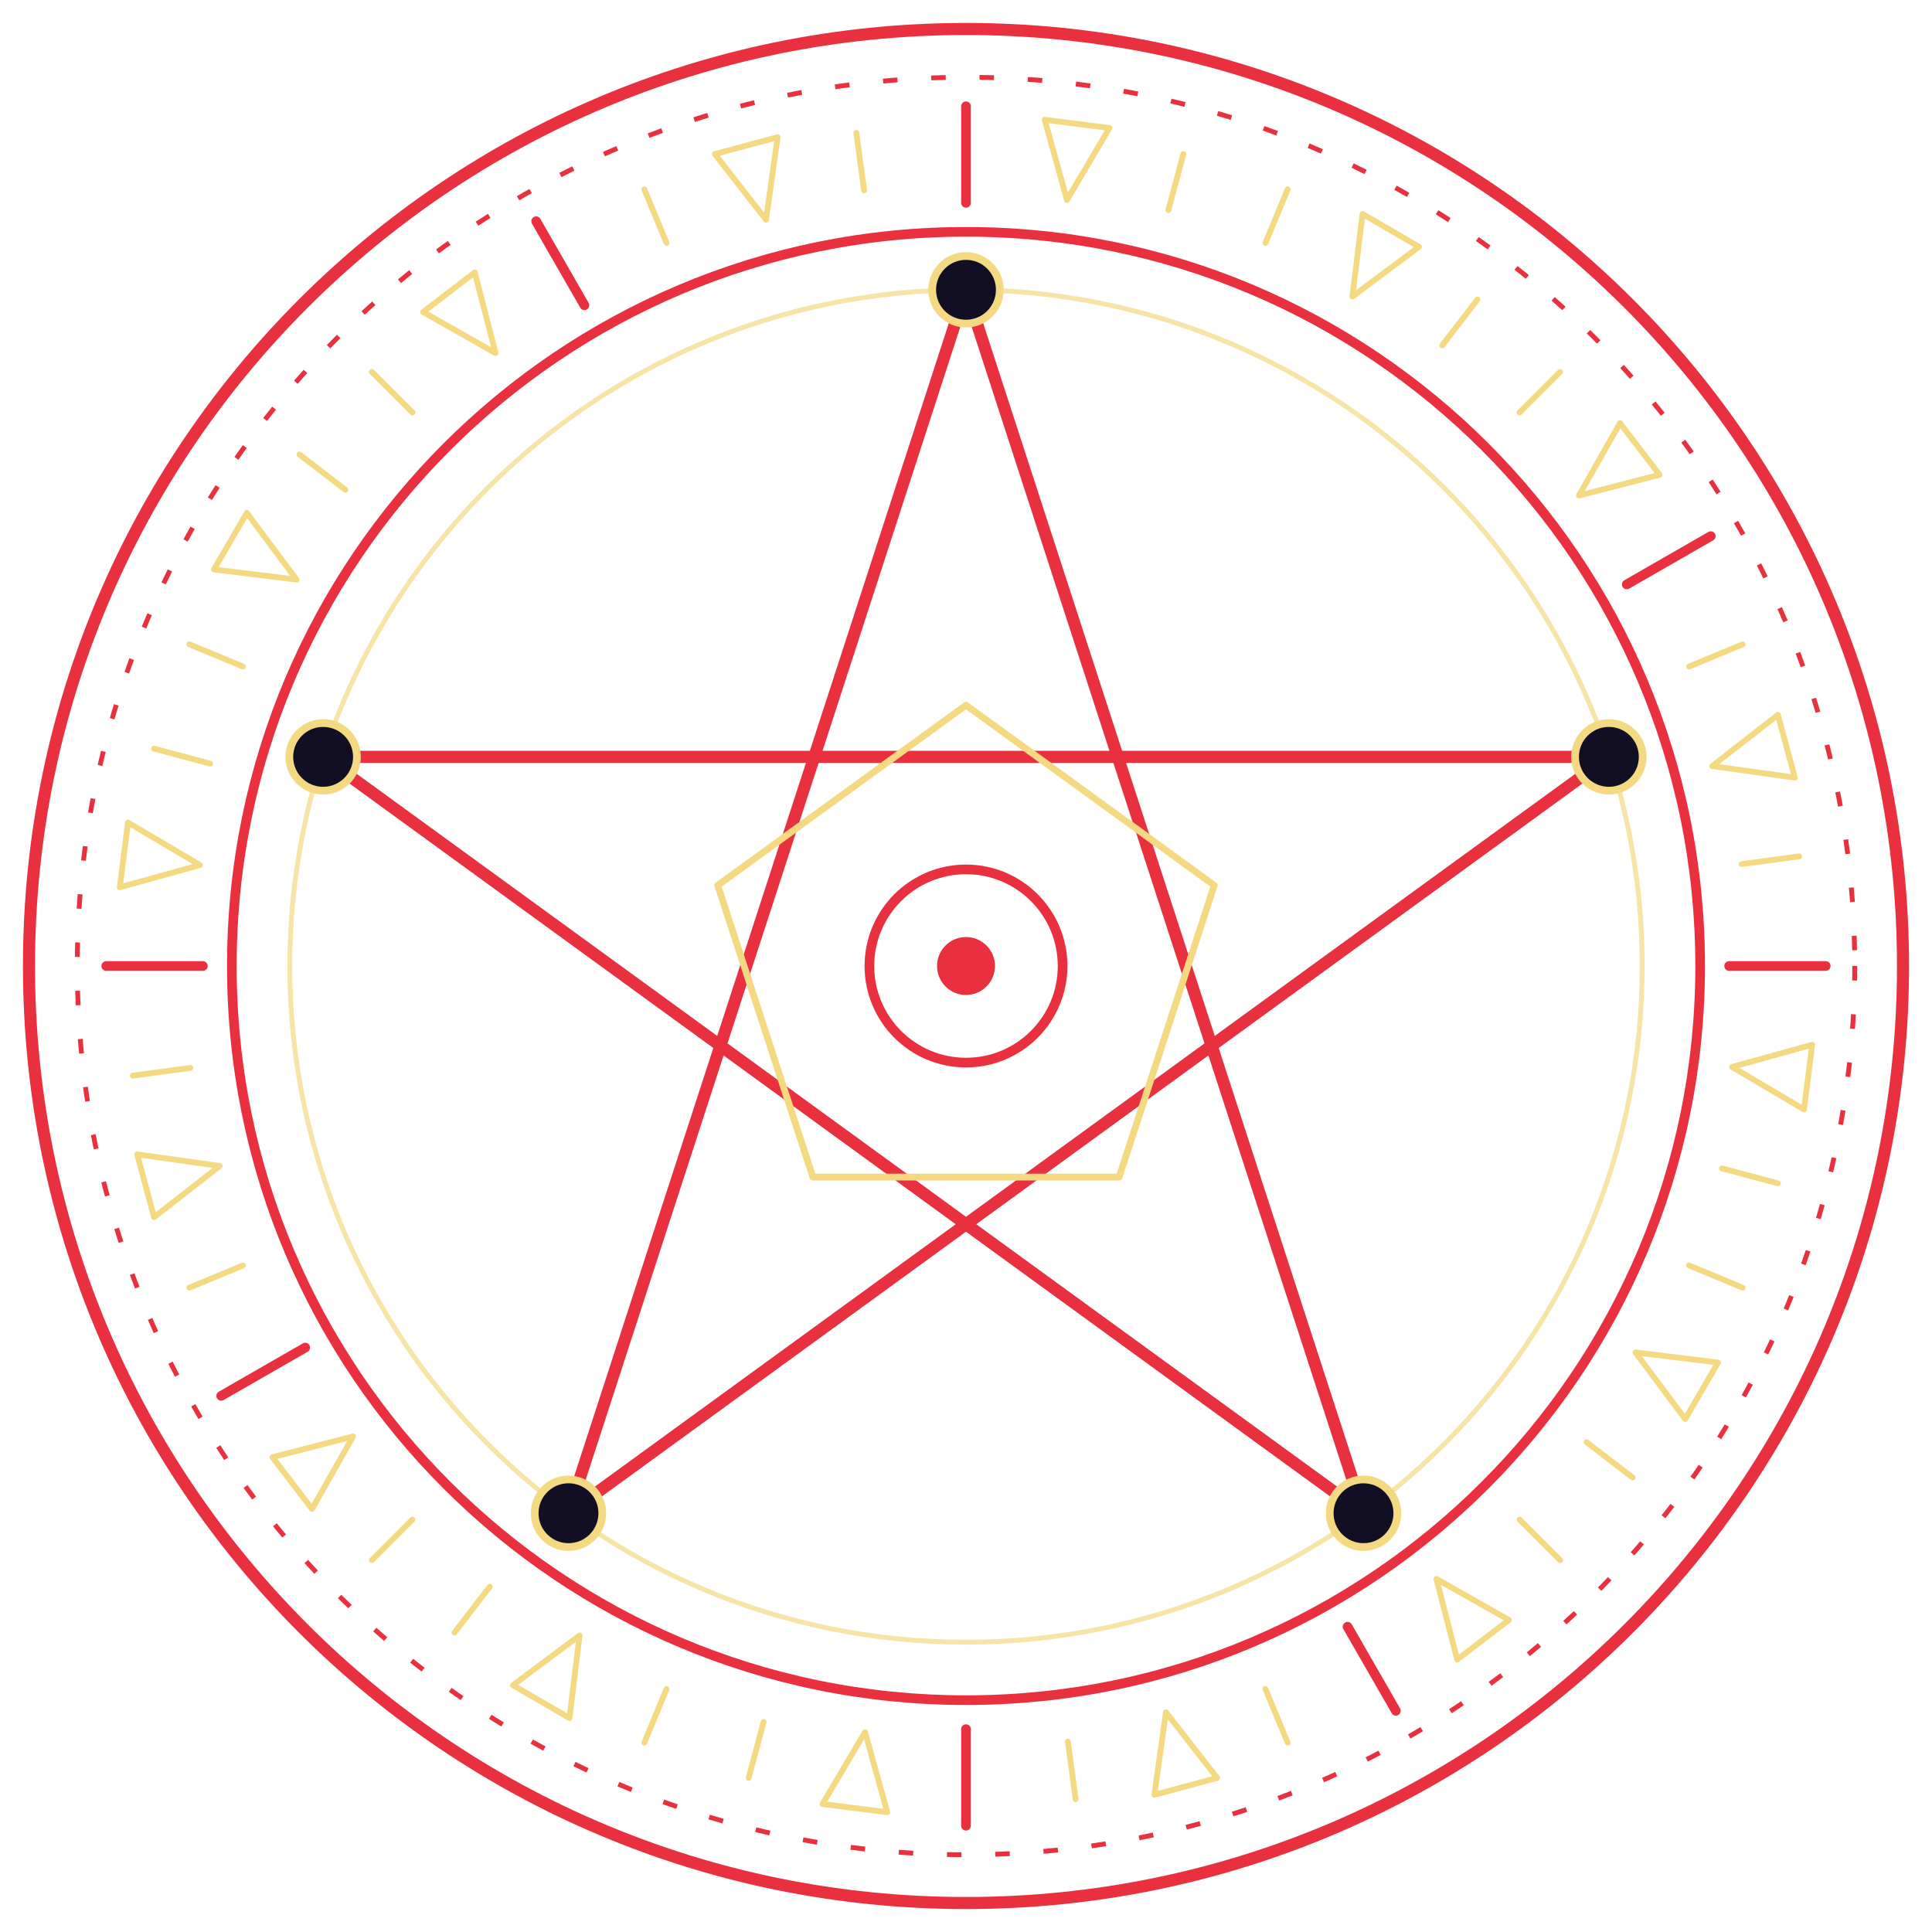
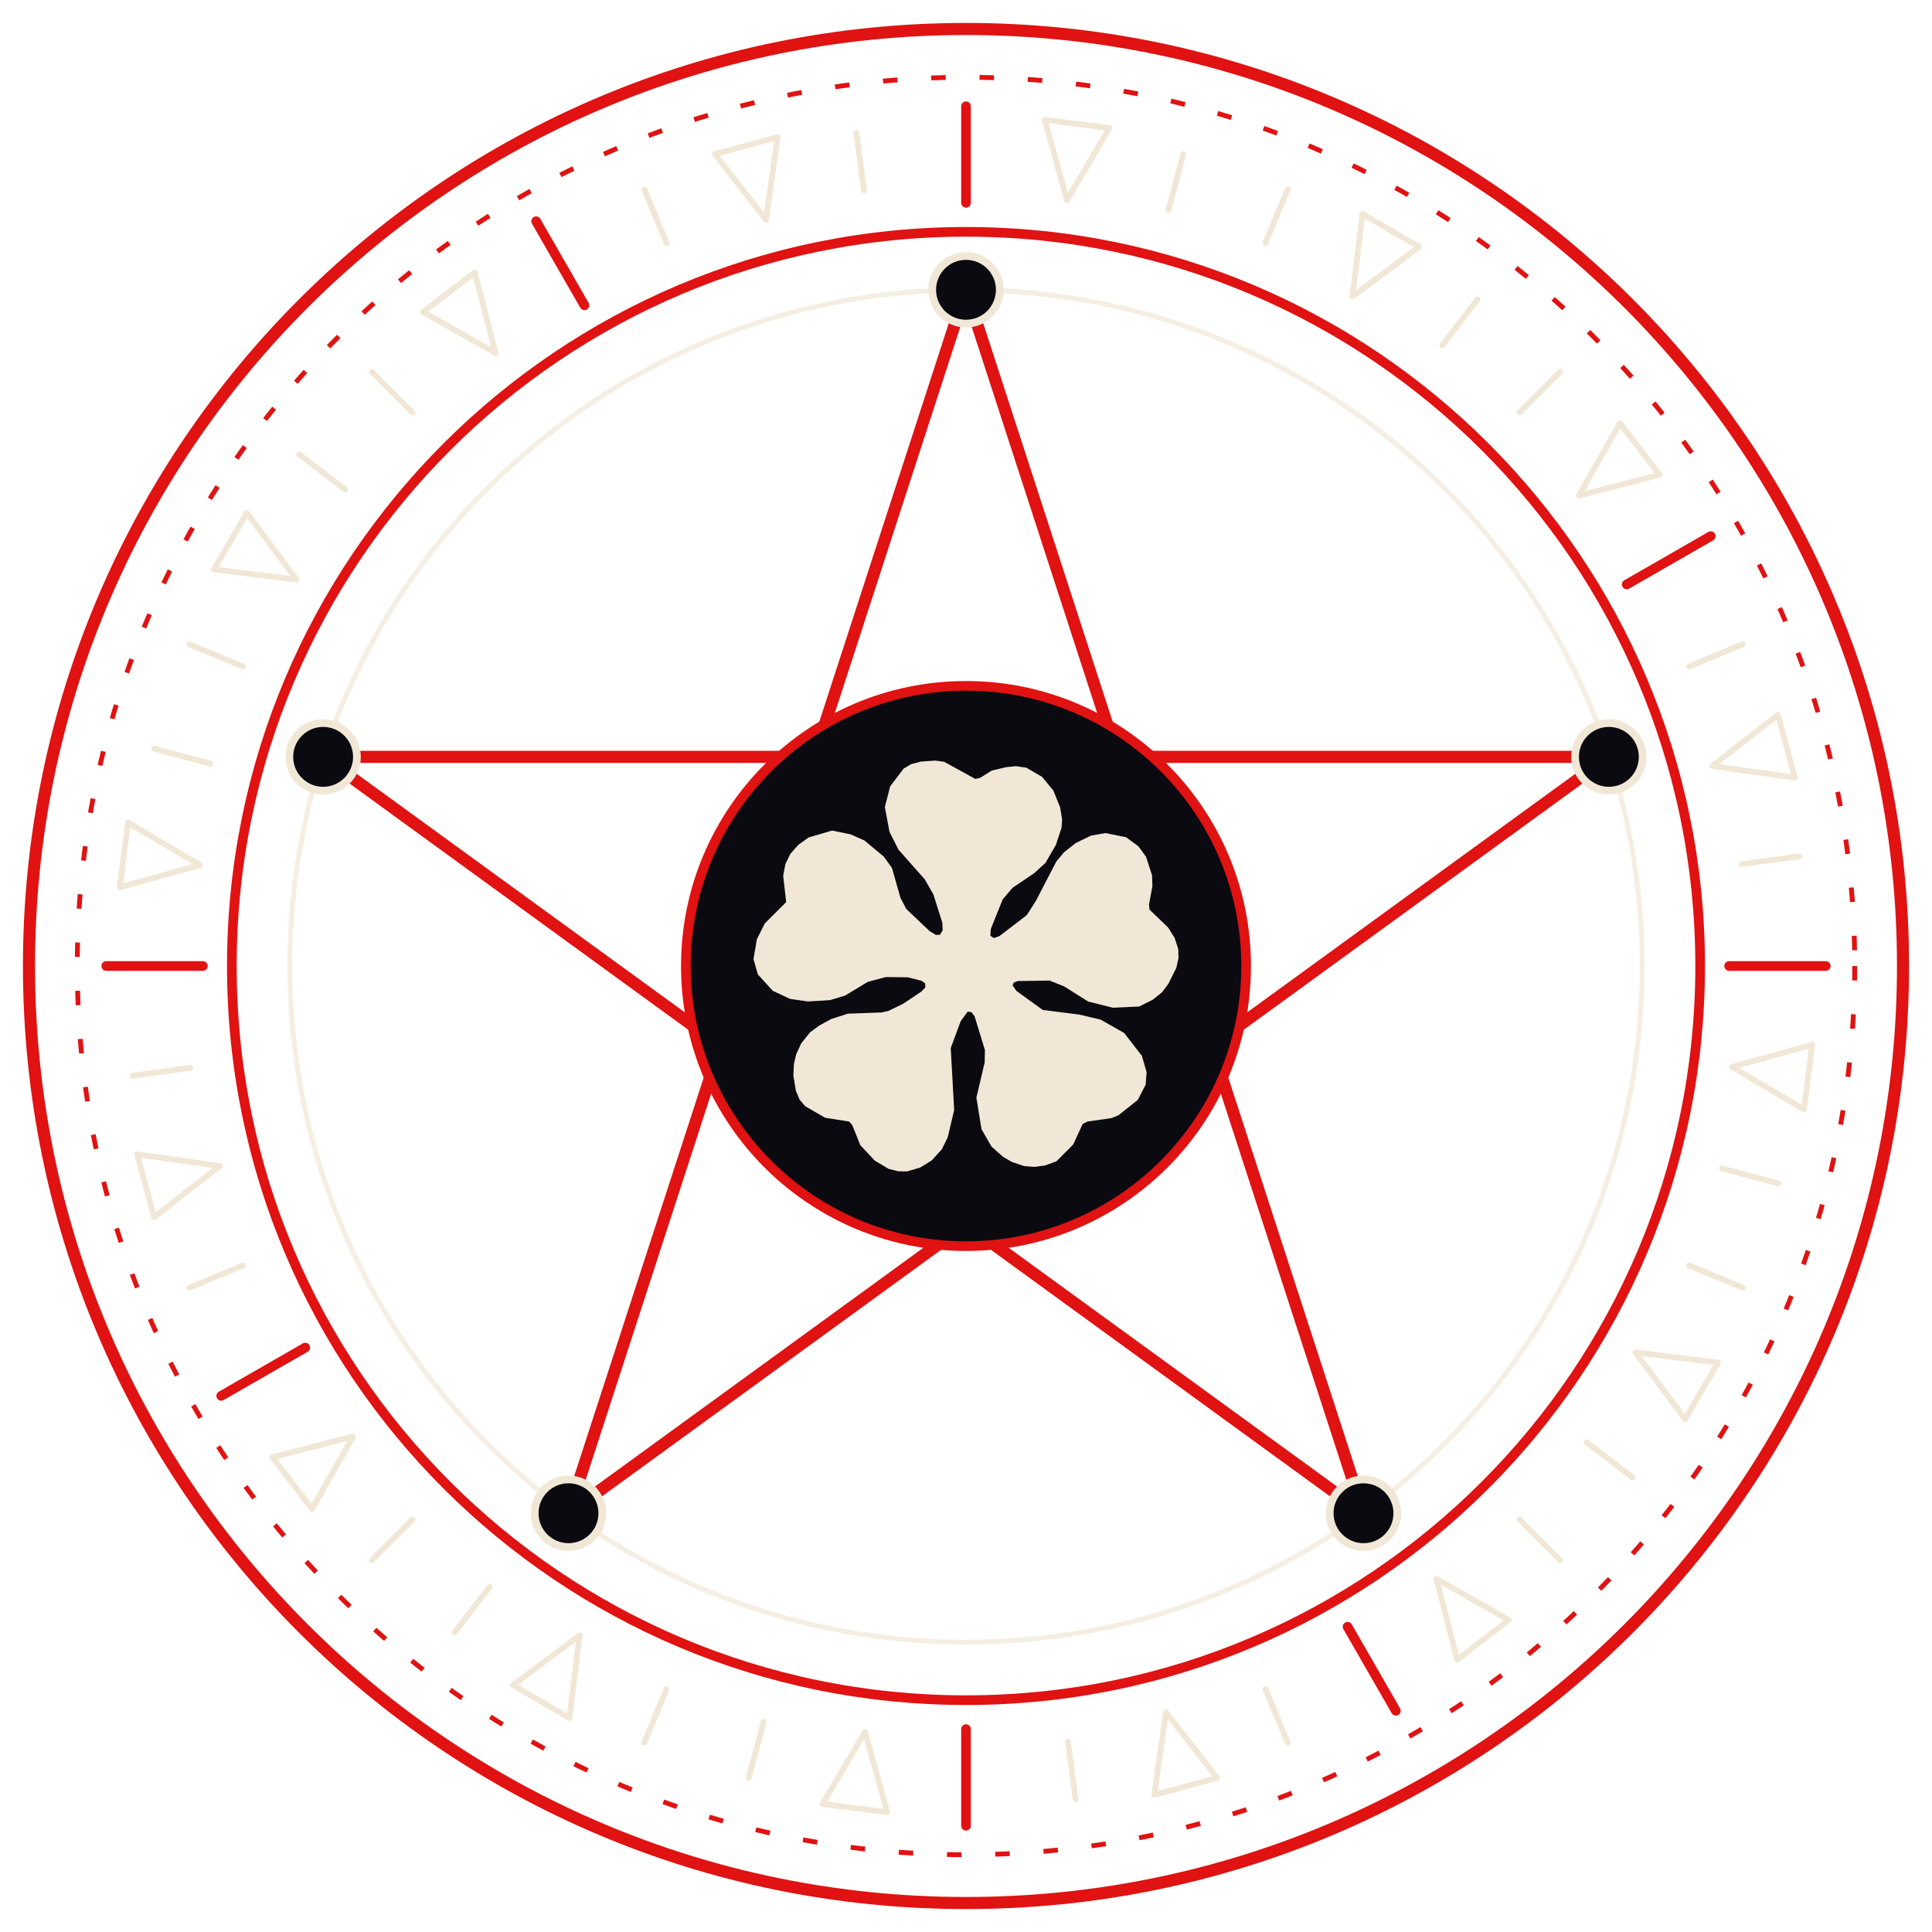
<svg xmlns="http://www.w3.org/2000/svg" viewBox="0 0 400 400" fill="none">
-   <circle cx="200" cy="200" r="194" stroke="#e8303f" stroke-width="2.5" />
-   <circle cx="200" cy="200" r="184" stroke="#e8303f" stroke-width="1" stroke-dasharray="3 7" />
-   <circle cx="200" cy="200" r="152" stroke="#e8303f" stroke-width="2" />
-   <path d="M358.0 200.0L378.0 200.0" stroke="#e8303f" stroke-width="2" stroke-linecap="round" />
-   <path d="M375.2 216.3L373.5 229.7L358.6 220.9Z" stroke="#f4d982" stroke-width="1.2" stroke-linejoin="round" />
-   <path d="M356.5 241.9L368.1 245.0" stroke="#f4d982" stroke-width="1.2" stroke-linecap="round" />
-   <path d="M349.7 262.0L360.8 266.6" stroke="#f4d982" stroke-width="1.2" stroke-linecap="round" />
-   <path d="M355.7 282.1L348.9 293.8L338.6 280.0Z" stroke="#f4d982" stroke-width="1.2" stroke-linejoin="round" />
-   <path d="M328.5 298.6L338.0 305.9" stroke="#f4d982" stroke-width="1.2" stroke-linecap="round" />
-   <path d="M314.6 314.6L323.0 323.0" stroke="#f4d982" stroke-width="1.2" stroke-linecap="round" />
-   <path d="M312.4 335.4L301.7 343.6L297.4 326.9Z" stroke="#f4d982" stroke-width="1.2" stroke-linejoin="round" />
-   <path d="M279.0 336.8L289.0 354.2" stroke="#e8303f" stroke-width="2" stroke-linecap="round" />
-   <path d="M262.0 349.7L266.6 360.8" stroke="#f4d982" stroke-width="1.2" stroke-linecap="round" />
-   <path d="M252.0 368.1L239.0 371.6L241.4 354.5Z" stroke="#f4d982" stroke-width="1.2" stroke-linejoin="round" />
-   <path d="M221.1 360.6L222.7 372.5" stroke="#f4d982" stroke-width="1.2" stroke-linecap="round" />
-   <path d="M200.0 358.0L200.0 378.0" stroke="#e8303f" stroke-width="2" stroke-linecap="round" />
-   <path d="M183.7 375.2L170.3 373.5L179.1 358.6Z" stroke="#f4d982" stroke-width="1.2" stroke-linejoin="round" />
-   <path d="M158.1 356.5L155.0 368.1" stroke="#f4d982" stroke-width="1.2" stroke-linecap="round" />
-   <path d="M138.0 349.7L133.4 360.8" stroke="#f4d982" stroke-width="1.2" stroke-linecap="round" />
-   <path d="M117.9 355.7L106.2 348.9L120.0 338.6Z" stroke="#f4d982" stroke-width="1.2" stroke-linejoin="round" />
-   <path d="M101.4 328.5L94.1 338.0" stroke="#f4d982" stroke-width="1.2" stroke-linecap="round" />
-   <path d="M85.4 314.6L77.0 323.0" stroke="#f4d982" stroke-width="1.2" stroke-linecap="round" />
-   <path d="M64.6 312.4L56.4 301.7L73.1 297.4Z" stroke="#f4d982" stroke-width="1.2" stroke-linejoin="round" />
-   <path d="M63.2 279.0L45.8 289.0" stroke="#e8303f" stroke-width="2" stroke-linecap="round" />
-   <path d="M50.3 262.0L39.2 266.6" stroke="#f4d982" stroke-width="1.2" stroke-linecap="round" />
-   <path d="M31.9 252.0L28.4 239.0L45.5 241.4Z" stroke="#f4d982" stroke-width="1.2" stroke-linejoin="round" />
-   <path d="M39.4 221.1L27.5 222.7" stroke="#f4d982" stroke-width="1.2" stroke-linecap="round" />
-   <path d="M42.0 200.0L22.0 200.0" stroke="#e8303f" stroke-width="2" stroke-linecap="round" />
-   <path d="M24.8 183.7L26.5 170.3L41.4 179.1Z" stroke="#f4d982" stroke-width="1.2" stroke-linejoin="round" />
-   <path d="M43.5 158.1L31.9 155.0" stroke="#f4d982" stroke-width="1.2" stroke-linecap="round" />
-   <path d="M50.3 138.0L39.2 133.4" stroke="#f4d982" stroke-width="1.2" stroke-linecap="round" />
-   <path d="M44.3 117.9L51.1 106.2L61.4 120.0Z" stroke="#f4d982" stroke-width="1.2" stroke-linejoin="round" />
-   <path d="M71.5 101.4L62.0 94.1" stroke="#f4d982" stroke-width="1.2" stroke-linecap="round" />
-   <path d="M85.4 85.4L77.0 77.0" stroke="#f4d982" stroke-width="1.2" stroke-linecap="round" />
-   <path d="M87.6 64.6L98.3 56.4L102.6 73.1Z" stroke="#f4d982" stroke-width="1.2" stroke-linejoin="round" />
-   <path d="M121.0 63.2L111.0 45.8" stroke="#e8303f" stroke-width="2" stroke-linecap="round" />
-   <path d="M138.0 50.3L133.4 39.2" stroke="#f4d982" stroke-width="1.2" stroke-linecap="round" />
-   <path d="M148.0 31.9L161.0 28.4L158.6 45.5Z" stroke="#f4d982" stroke-width="1.2" stroke-linejoin="round" />
-   <path d="M178.9 39.4L177.3 27.5" stroke="#f4d982" stroke-width="1.2" stroke-linecap="round" />
-   <path d="M200.0 42.0L200.0 22.0" stroke="#e8303f" stroke-width="2" stroke-linecap="round" />
-   <path d="M216.3 24.8L229.7 26.5L220.9 41.4Z" stroke="#f4d982" stroke-width="1.2" stroke-linejoin="round" />
-   <path d="M241.9 43.5L245.0 31.9" stroke="#f4d982" stroke-width="1.2" stroke-linecap="round" />
-   <path d="M262.0 50.3L266.6 39.2" stroke="#f4d982" stroke-width="1.2" stroke-linecap="round" />
-   <path d="M282.1 44.3L293.8 51.1L280.0 61.4Z" stroke="#f4d982" stroke-width="1.2" stroke-linejoin="round" />
-   <path d="M298.6 71.5L305.9 62.0" stroke="#f4d982" stroke-width="1.2" stroke-linecap="round" />
-   <path d="M314.6 85.4L323.0 77.0" stroke="#f4d982" stroke-width="1.2" stroke-linecap="round" />
-   <path d="M335.4 87.6L343.6 98.3L326.9 102.6Z" stroke="#f4d982" stroke-width="1.2" stroke-linejoin="round" />
-   <path d="M336.8 121.0L354.2 111.0" stroke="#e8303f" stroke-width="2" stroke-linecap="round" />
-   <path d="M349.7 138.0L360.8 133.4" stroke="#f4d982" stroke-width="1.2" stroke-linecap="round" />
-   <path d="M368.1 148.0L371.6 161.0L354.5 158.6Z" stroke="#f4d982" stroke-width="1.2" stroke-linejoin="round" />
-   <path d="M360.6 178.9L372.5 177.3" stroke="#f4d982" stroke-width="1.2" stroke-linecap="round" />
-   <path d="M200.0 60.0L282.3 313.3L66.9 156.7L333.1 156.7L117.7 313.3L200.0 60.0" stroke="#e8303f" stroke-width="2.5" stroke-linejoin="round" />
-   <circle cx="200" cy="200" r="140" stroke="#f4d982" stroke-width="1" opacity=".7" />
-   <circle cx="200.0" cy="60.0" r="7" stroke="#f4d982" stroke-width="1.6" fill="#120f24" />
-   <circle cx="333.1" cy="156.7" r="7" stroke="#f4d982" stroke-width="1.6" fill="#120f24" />
-   <circle cx="282.3" cy="313.3" r="7" stroke="#f4d982" stroke-width="1.6" fill="#120f24" />
-   <circle cx="117.7" cy="313.3" r="7" stroke="#f4d982" stroke-width="1.6" fill="#120f24" />
-   <circle cx="66.9" cy="156.7" r="7" stroke="#f4d982" stroke-width="1.6" fill="#120f24" />
-   <path d="M200.0 146.0L251.4 183.3L231.7 243.7L168.3 243.7L148.6 183.3Z" stroke="#f4d982" stroke-width="1.4" stroke-linejoin="round" />
-   <circle cx="200" cy="200" r="20" stroke="#e8303f" stroke-width="2" />
-   <circle cx="200" cy="200" r="6" fill="#e8303f" />
+   <circle cx="200" cy="200" r="194" stroke="#e01212" stroke-width="2.5" />
+   <circle cx="200" cy="200" r="184" stroke="#e01212" stroke-width="1" stroke-dasharray="3 7" />
+   <circle cx="200" cy="200" r="152" stroke="#e01212" stroke-width="2" />
+   <path d="M358.0 200.0L378.0 200.0" stroke="#e01212" stroke-width="2" stroke-linecap="round" />
+   <path d="M375.2 216.3L373.5 229.7L358.6 220.9Z" stroke="#f1e7d6" stroke-width="1.2" stroke-linejoin="round" />
+   <path d="M356.5 241.9L368.1 245.0" stroke="#f1e7d6" stroke-width="1.2" stroke-linecap="round" />
+   <path d="M349.7 262.0L360.8 266.6" stroke="#f1e7d6" stroke-width="1.2" stroke-linecap="round" />
+   <path d="M355.7 282.1L348.9 293.8L338.6 280.0Z" stroke="#f1e7d6" stroke-width="1.2" stroke-linejoin="round" />
+   <path d="M328.5 298.6L338.0 305.9" stroke="#f1e7d6" stroke-width="1.2" stroke-linecap="round" />
+   <path d="M314.6 314.6L323.0 323.0" stroke="#f1e7d6" stroke-width="1.2" stroke-linecap="round" />
+   <path d="M312.4 335.4L301.7 343.6L297.4 326.9Z" stroke="#f1e7d6" stroke-width="1.2" stroke-linejoin="round" />
+   <path d="M279.0 336.8L289.0 354.2" stroke="#e01212" stroke-width="2" stroke-linecap="round" />
+   <path d="M262.0 349.7L266.6 360.8" stroke="#f1e7d6" stroke-width="1.2" stroke-linecap="round" />
+   <path d="M252.0 368.1L239.0 371.6L241.4 354.5Z" stroke="#f1e7d6" stroke-width="1.2" stroke-linejoin="round" />
+   <path d="M221.1 360.6L222.7 372.5" stroke="#f1e7d6" stroke-width="1.2" stroke-linecap="round" />
+   <path d="M200.0 358.0L200.0 378.0" stroke="#e01212" stroke-width="2" stroke-linecap="round" />
+   <path d="M183.7 375.2L170.3 373.5L179.1 358.6Z" stroke="#f1e7d6" stroke-width="1.2" stroke-linejoin="round" />
+   <path d="M158.1 356.5L155.0 368.1" stroke="#f1e7d6" stroke-width="1.2" stroke-linecap="round" />
+   <path d="M138.0 349.7L133.4 360.8" stroke="#f1e7d6" stroke-width="1.2" stroke-linecap="round" />
+   <path d="M117.9 355.7L106.2 348.9L120.0 338.6Z" stroke="#f1e7d6" stroke-width="1.2" stroke-linejoin="round" />
+   <path d="M101.4 328.5L94.1 338.0" stroke="#f1e7d6" stroke-width="1.2" stroke-linecap="round" />
+   <path d="M85.4 314.6L77.0 323.0" stroke="#f1e7d6" stroke-width="1.2" stroke-linecap="round" />
+   <path d="M64.6 312.4L56.4 301.7L73.1 297.4Z" stroke="#f1e7d6" stroke-width="1.2" stroke-linejoin="round" />
+   <path d="M63.2 279.0L45.8 289.0" stroke="#e01212" stroke-width="2" stroke-linecap="round" />
+   <path d="M50.3 262.0L39.2 266.6" stroke="#f1e7d6" stroke-width="1.2" stroke-linecap="round" />
+   <path d="M31.9 252.0L28.4 239.0L45.5 241.4Z" stroke="#f1e7d6" stroke-width="1.2" stroke-linejoin="round" />
+   <path d="M39.4 221.1L27.5 222.7" stroke="#f1e7d6" stroke-width="1.2" stroke-linecap="round" />
+   <path d="M42.0 200.0L22.0 200.0" stroke="#e01212" stroke-width="2" stroke-linecap="round" />
+   <path d="M24.8 183.7L26.5 170.3L41.4 179.1Z" stroke="#f1e7d6" stroke-width="1.2" stroke-linejoin="round" />
+   <path d="M43.5 158.1L31.9 155.0" stroke="#f1e7d6" stroke-width="1.2" stroke-linecap="round" />
+   <path d="M50.3 138.0L39.2 133.4" stroke="#f1e7d6" stroke-width="1.2" stroke-linecap="round" />
+   <path d="M44.3 117.9L51.1 106.2L61.4 120.0Z" stroke="#f1e7d6" stroke-width="1.2" stroke-linejoin="round" />
+   <path d="M71.5 101.4L62.0 94.1" stroke="#f1e7d6" stroke-width="1.2" stroke-linecap="round" />
+   <path d="M85.4 85.4L77.0 77.0" stroke="#f1e7d6" stroke-width="1.2" stroke-linecap="round" />
+   <path d="M87.6 64.6L98.3 56.4L102.6 73.1Z" stroke="#f1e7d6" stroke-width="1.2" stroke-linejoin="round" />
+   <path d="M121.0 63.2L111.0 45.8" stroke="#e01212" stroke-width="2" stroke-linecap="round" />
+   <path d="M138.0 50.3L133.4 39.2" stroke="#f1e7d6" stroke-width="1.2" stroke-linecap="round" />
+   <path d="M148.0 31.9L161.0 28.4L158.6 45.5Z" stroke="#f1e7d6" stroke-width="1.2" stroke-linejoin="round" />
+   <path d="M178.9 39.4L177.3 27.5" stroke="#f1e7d6" stroke-width="1.2" stroke-linecap="round" />
+   <path d="M200.0 42.0L200.0 22.0" stroke="#e01212" stroke-width="2" stroke-linecap="round" />
+   <path d="M216.3 24.8L229.7 26.5L220.9 41.4Z" stroke="#f1e7d6" stroke-width="1.2" stroke-linejoin="round" />
+   <path d="M241.9 43.5L245.0 31.9" stroke="#f1e7d6" stroke-width="1.2" stroke-linecap="round" />
+   <path d="M262.0 50.3L266.6 39.2" stroke="#f1e7d6" stroke-width="1.2" stroke-linecap="round" />
+   <path d="M282.1 44.3L293.8 51.1L280.0 61.4Z" stroke="#f1e7d6" stroke-width="1.2" stroke-linejoin="round" />
+   <path d="M298.6 71.5L305.9 62.0" stroke="#f1e7d6" stroke-width="1.2" stroke-linecap="round" />
+   <path d="M314.6 85.4L323.0 77.0" stroke="#f1e7d6" stroke-width="1.2" stroke-linecap="round" />
+   <path d="M335.4 87.6L343.6 98.3L326.9 102.6Z" stroke="#f1e7d6" stroke-width="1.2" stroke-linejoin="round" />
+   <path d="M336.8 121.0L354.2 111.0" stroke="#e01212" stroke-width="2" stroke-linecap="round" />
+   <path d="M349.7 138.0L360.8 133.4" stroke="#f1e7d6" stroke-width="1.2" stroke-linecap="round" />
+   <path d="M368.1 148.0L371.6 161.0L354.5 158.6Z" stroke="#f1e7d6" stroke-width="1.2" stroke-linejoin="round" />
+   <path d="M360.6 178.9L372.5 177.3" stroke="#f1e7d6" stroke-width="1.2" stroke-linecap="round" />
+   <path d="M200.0 60.0L282.3 313.3L66.9 156.7L333.1 156.7L117.7 313.3L200.0 60.0" stroke="#e01212" stroke-width="2.5" stroke-linejoin="round" />
+   <circle cx="200" cy="200" r="140" stroke="#f1e7d6" stroke-width="1" opacity=".7" />
+   <circle cx="200.0" cy="60.0" r="7" stroke="#f1e7d6" stroke-width="1.6" fill="#0a0a10" />
+   <circle cx="333.1" cy="156.7" r="7" stroke="#f1e7d6" stroke-width="1.6" fill="#0a0a10" />
+   <circle cx="282.3" cy="313.3" r="7" stroke="#f1e7d6" stroke-width="1.6" fill="#0a0a10" />
+   <circle cx="117.7" cy="313.3" r="7" stroke="#f1e7d6" stroke-width="1.6" fill="#0a0a10" />
+   <circle cx="66.9" cy="156.7" r="7" stroke="#f1e7d6" stroke-width="1.6" fill="#0a0a10" />
+   <circle cx="200" cy="200" r="58" fill="#0a0a10" stroke="#e01212" stroke-width="2" />
+   <path d="M187.80 242.53L185.95 242.50L183.95 241.99L181.10 240.28L178.12 237.10L176.47 232.97L175.82 232.21L170.83 231.42L166.70 229.02L165.55 227.67L164.78 225.84L164.26 222.70L164.37 220.28L164.84 218.28L165.90 216.00L167.72 213.72L169.69 212.29L172.11 210.97L175.54 209.87L182.52 209.62L183.95 209.29L186.94 207.85L190.75 205.30L191.57 204.45L191.55 203.59L190.79 203.06L187.94 202.34L183.38 202.29L179.67 203.28L174.97 206.12L171.83 207.07L167.27 207.34L163.56 206.81L159.99 205.13L156.91 201.74L156.00 198.60L156.70 194.47L158.34 191.19L162.77 186.77L162.15 181.35L162.60 178.92L163.63 176.78L165.27 174.93L167.41 173.39L172.26 171.96L176.11 172.74L178.96 174.01L182.99 177.36L184.66 179.68L186.44 185.91L187.63 188.19L192.50 192.81L193.79 193.58L194.64 193.51L195.17 192.61L195.10 191.04L193.25 185.20L191.47 182.06L186.03 175.93L184.16 172.22L183.20 167.09L184.30 162.81L187.09 159.13L188.65 158.21L190.65 157.68L193.65 157.47L195.50 157.73L201.92 161.27L202.91 161.05L205.34 159.54L208.33 158.83L210.33 158.63L212.47 158.93L215.75 160.84L218.08 163.67L219.47 167.09L219.90 169.66L219.78 171.37L218.61 174.93L216.46 178.64L214.18 180.74L209.62 183.83L207.60 186.20L205.14 192.33L205.05 193.75L205.77 194.20L206.91 193.81L212.58 189.48L214.49 186.48L218.71 178.35L220.31 176.44L222.73 174.54L225.87 173.01L228.87 172.48L233.14 173.34L235.71 175.23L237.28 177.40L238.52 181.21L238.59 183.49L237.88 187.34L238.00 188.33L241.85 192.04L243.19 194.18L243.94 196.46L244.00 198.32L243.55 200.38L241.87 203.73L240.58 205.45L238.70 206.96L235.85 208.39L230.43 208.64L225.30 207.36L220.31 204.22L217.32 203.02L210.76 203.11L209.90 203.42L209.64 204.02L210.45 205.16L215.89 209.10L223.45 210.06L227.87 211.10L232.74 213.86L236.42 218.60L237.39 221.99L237.20 224.55L235.57 227.72L231.57 230.90L230.15 231.49L225.16 232.20L224.17 232.68L222.19 236.96L218.74 240.42L216.32 241.31L214.18 241.59L212.04 241.43L209.47 240.56L207.62 239.47L205.29 237.39L203.22 233.82L202.15 227.26L203.86 219.99L203.92 217.42L201.79 210.44L201.16 209.58L200.35 209.43L198.90 211.43L196.84 217.00L197.55 229.83L196.21 235.48L194.99 237.96L192.92 240.24L190.51 241.73L187.80 242.53Z" fill="#f1e7d6" />
</svg>
